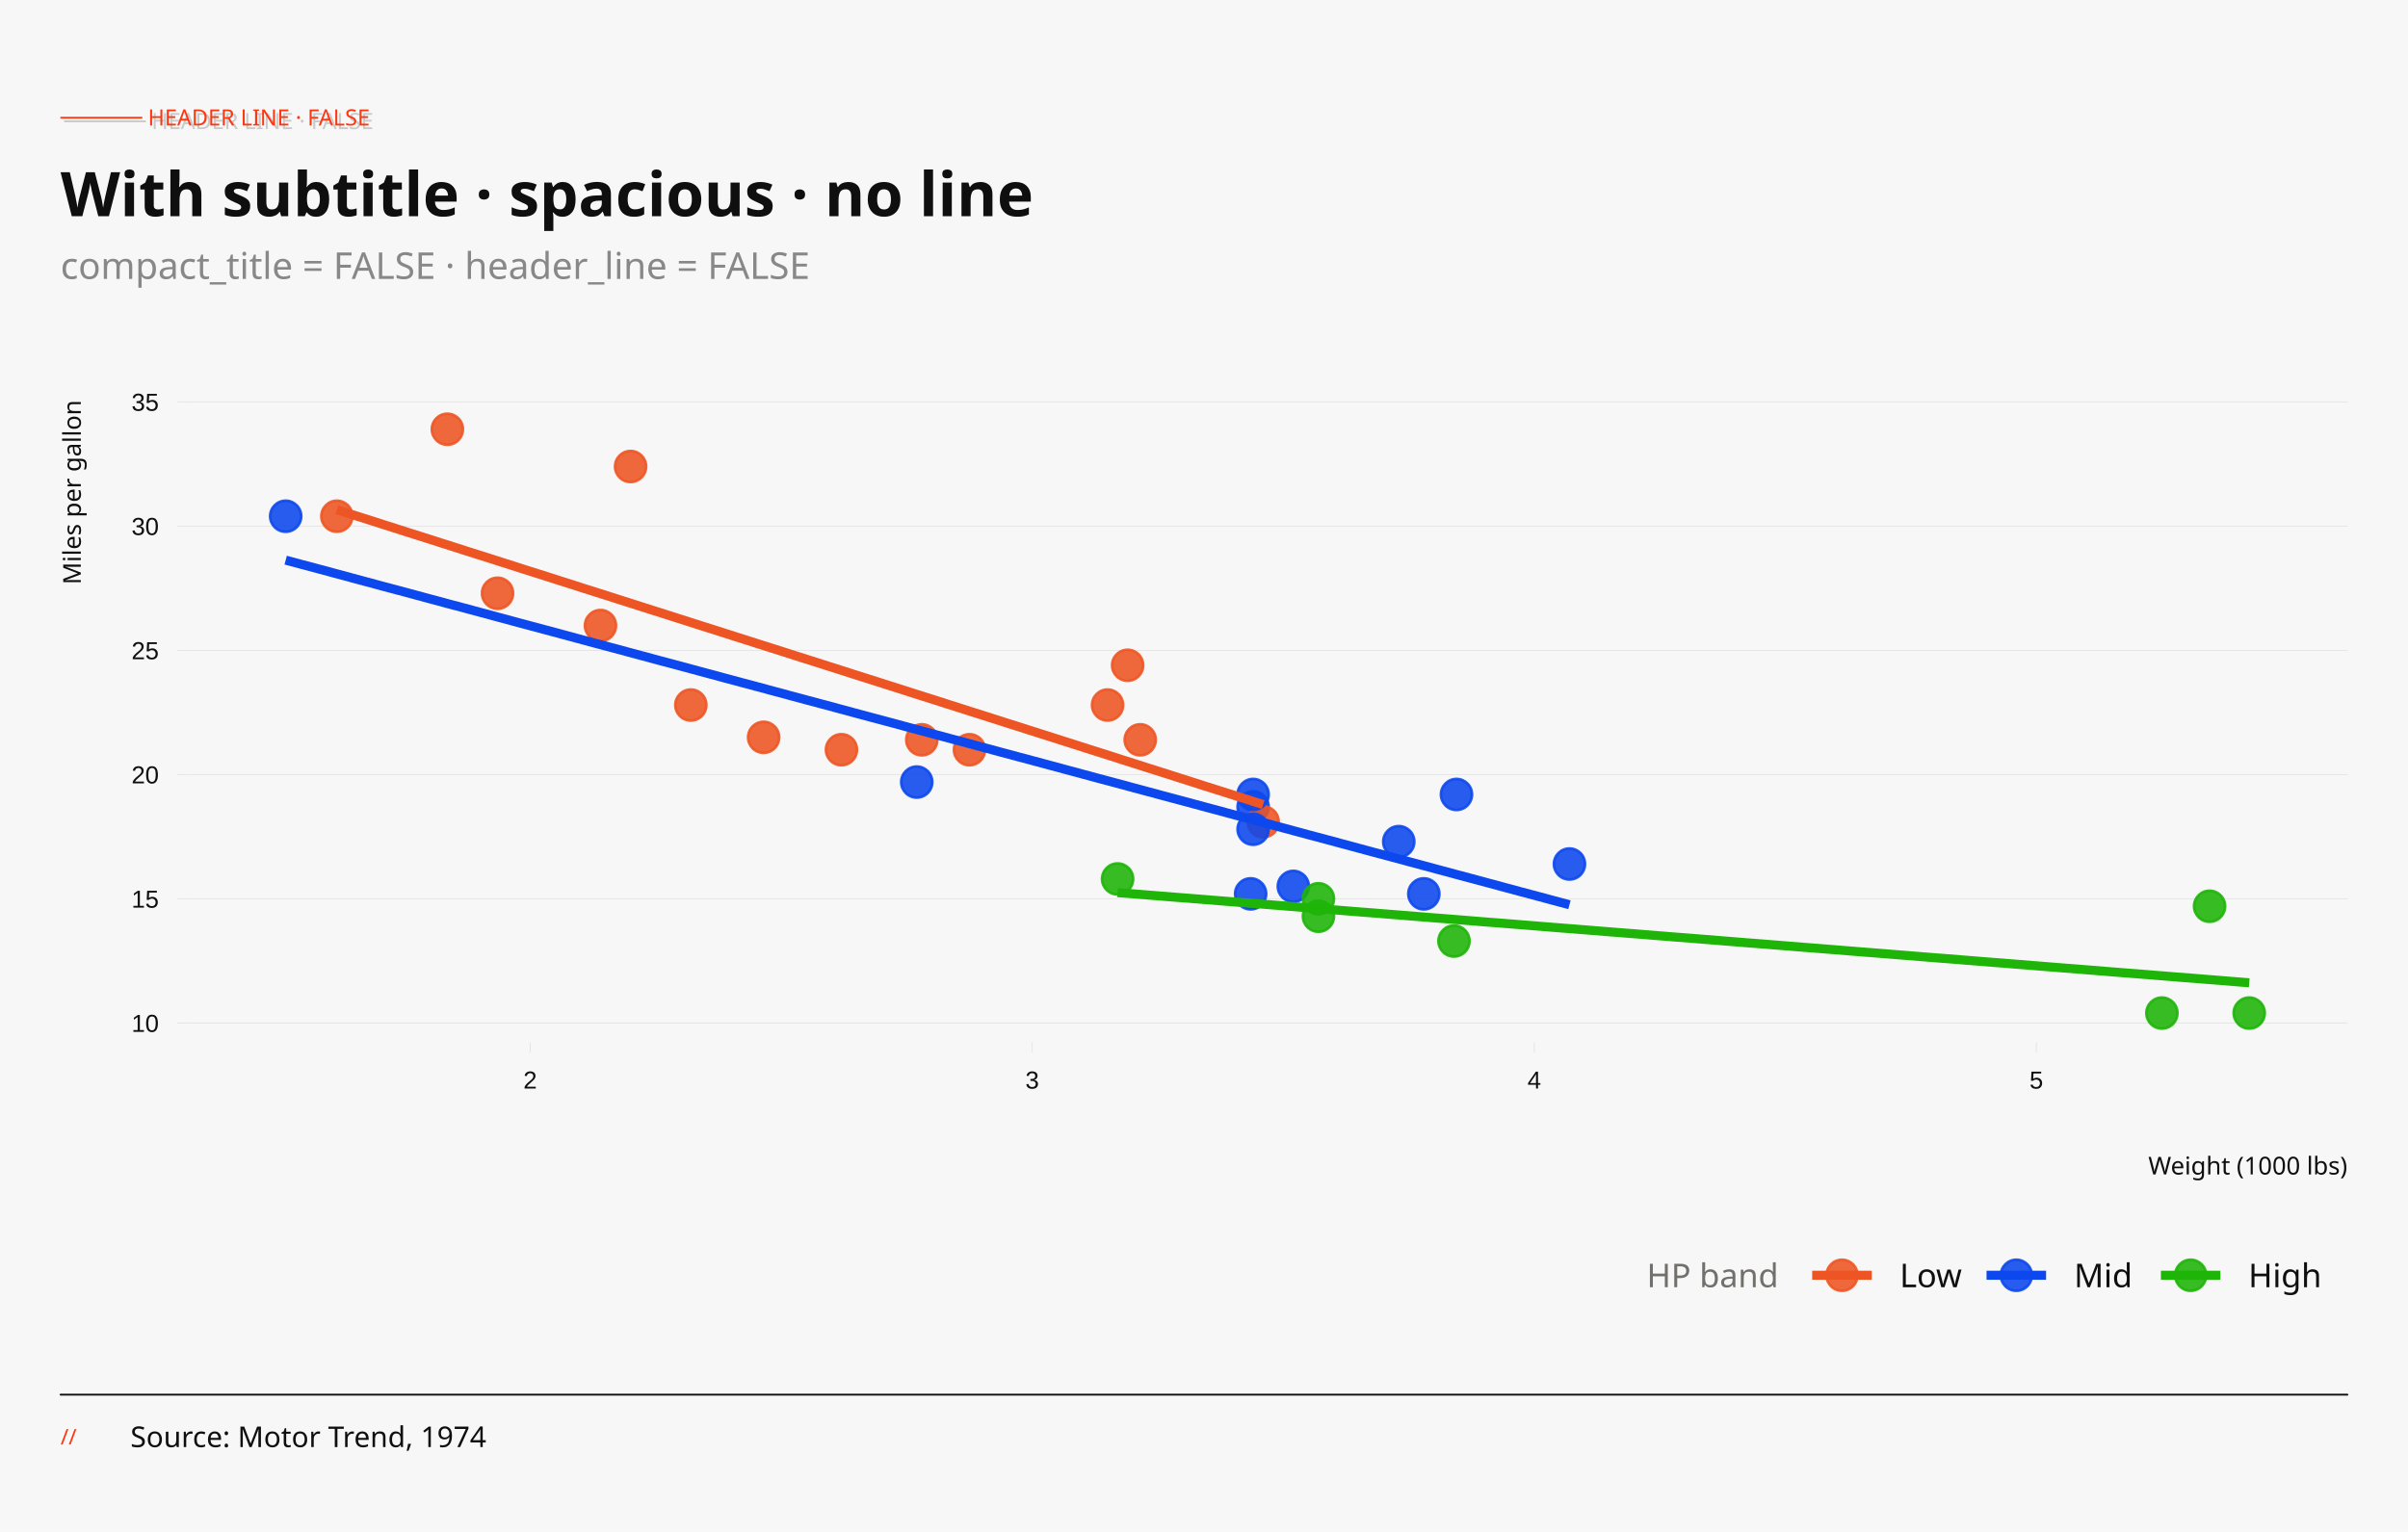
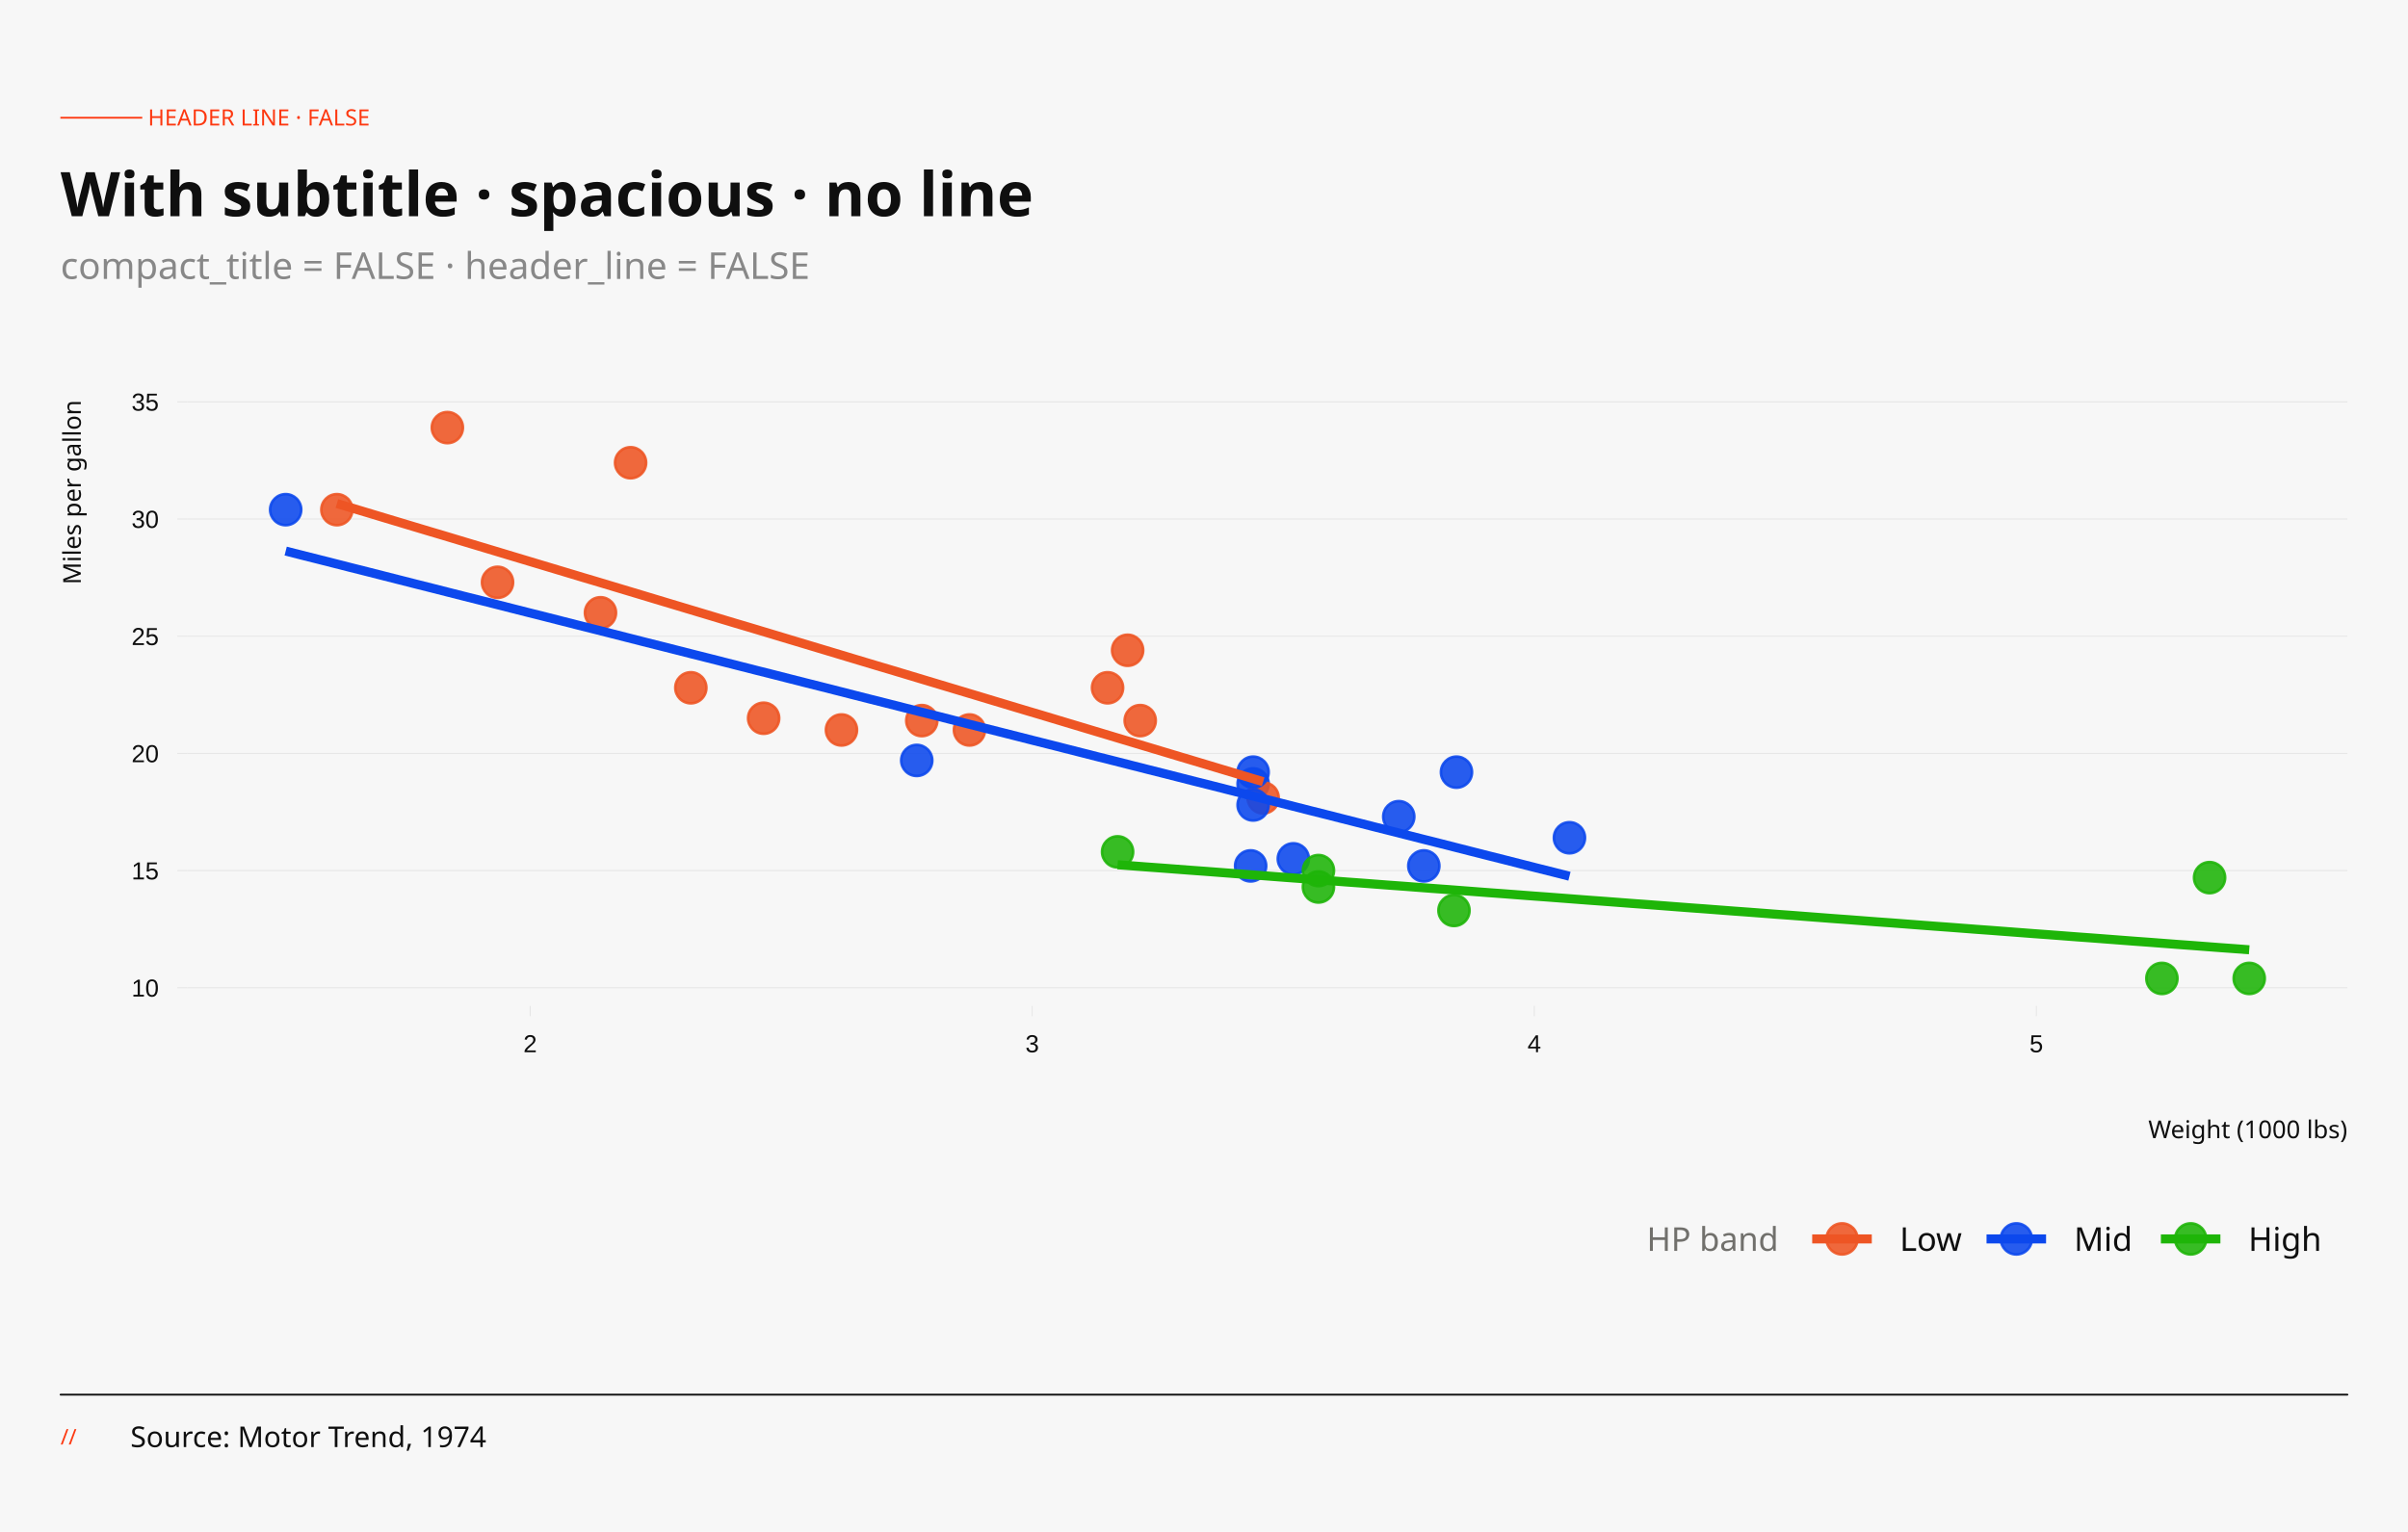
<svg xmlns="http://www.w3.org/2000/svg" width="396.00pt" height="252.00pt" viewBox="0 0 396.00 252.00">
  <g class="svglite">
    <defs>
      <style type="text/css">
    .svglite line, .svglite polyline, .svglite polygon, .svglite path, .svglite rect, .svglite circle {
      fill: none;
      stroke: #000000;
      stroke-linecap: round;
      stroke-linejoin: round;
      stroke-miterlimit: 10.00;
    }
    .svglite text {
      white-space: pre;
    }
    .svglite g.glyphgroup path {
      fill: inherit;
      stroke: none;
    }
  </style>
    </defs>
    <rect width="100%" height="100%" style="stroke: none; fill: none;" />
    <defs>
      <clipPath id="cpMC4wMHwzOTYuMDB8MC4wMHwyNTIuMDA=">
        <rect x="0.00" y="0.00" width="396.00" height="252.00" />
      </clipPath>
    </defs>
    <g clip-path="url(#cpMC4wMHwzOTYuMDB8MC4wMHwyNTIuMDA=)">
      <rect x="-0" y="0.00" width="396.00" height="252.00" style="stroke-width: 0.65; stroke: none; fill: #F7F7F7;" />
    </g>
    <defs>
-       <clipPath id="cpMzAuODN8Mzg2LjA0fDY1LjgxfDE3MS40Ng==">
-         <rect x="30.83" y="65.81" width="355.20" height="105.65" />
+       <clipPath id="cpMzAuODN8Mzg2LjA0fDY1LjgxfDE2NS40OA==">
+         <rect x="30.83" y="65.81" width="355.20" height="99.67" />
      </clipPath>
    </defs>
-     <g clip-path="url(#cpMzAuODN8Mzg2LjA0fDY1LjgxfDE3MS40Ng==)">
-       <rect x="30.83" y="65.81" width="355.20" height="105.65" style="stroke-width: 0.65; stroke: none; fill: #F7F7F7;" />
-       <polyline points="30.83,168.29 386.04,168.29 " style="stroke-width: 0.15; stroke: #E4E4E4; stroke-linecap: butt;" />
-       <polyline points="30.83,147.85 386.04,147.85 " style="stroke-width: 0.15; stroke: #E4E4E4; stroke-linecap: butt;" />
-       <polyline points="30.83,127.42 386.04,127.42 " style="stroke-width: 0.15; stroke: #E4E4E4; stroke-linecap: butt;" />
-       <polyline points="30.83,106.99 386.04,106.99 " style="stroke-width: 0.15; stroke: #E4E4E4; stroke-linecap: butt;" />
-       <polyline points="30.83,86.55 386.04,86.55 " style="stroke-width: 0.15; stroke: #E4E4E4; stroke-linecap: butt;" />
-       <polyline points="30.83,66.12 386.04,66.12 " style="stroke-width: 0.15; stroke: #E4E4E4; stroke-linecap: butt;" />
-       <circle cx="138.38" cy="123.33" r="2.56" style="stroke-width: 0.43; stroke: #EE5524; stroke-opacity: 0.88; fill: #EE5524; fill-opacity: 0.88;" />
-       <circle cx="159.43" cy="123.33" r="2.56" style="stroke-width: 0.43; stroke: #EE5524; stroke-opacity: 0.88; fill: #EE5524; fill-opacity: 0.88;" />
-       <circle cx="113.61" cy="115.98" r="2.56" style="stroke-width: 0.43; stroke: #EE5524; stroke-opacity: 0.88; fill: #EE5524; fill-opacity: 0.88;" />
-       <circle cx="187.51" cy="121.70" r="2.56" style="stroke-width: 0.43; stroke: #EE5524; stroke-opacity: 0.88; fill: #EE5524; fill-opacity: 0.88;" />
-       <circle cx="206.08" cy="132.73" r="2.56" style="stroke-width: 0.43; stroke: #0C48ED; stroke-opacity: 0.88; fill: #0C48ED; fill-opacity: 0.88;" />
-       <circle cx="207.73" cy="135.19" r="2.56" style="stroke-width: 0.43; stroke: #EE5524; stroke-opacity: 0.88; fill: #EE5524; fill-opacity: 0.88;" />
-       <circle cx="216.82" cy="150.72" r="2.56" style="stroke-width: 0.43; stroke: #1EB508; stroke-opacity: 0.88; fill: #1EB508; fill-opacity: 0.88;" />
-       <circle cx="185.44" cy="109.44" r="2.56" style="stroke-width: 0.43; stroke: #EE5524; stroke-opacity: 0.88; fill: #EE5524; fill-opacity: 0.88;" />
-       <circle cx="182.14" cy="115.98" r="2.56" style="stroke-width: 0.43; stroke: #EE5524; stroke-opacity: 0.88; fill: #EE5524; fill-opacity: 0.88;" />
-       <circle cx="206.08" cy="130.69" r="2.56" style="stroke-width: 0.43; stroke: #0C48ED; stroke-opacity: 0.88; fill: #0C48ED; fill-opacity: 0.88;" />
-       <circle cx="206.08" cy="136.41" r="2.56" style="stroke-width: 0.43; stroke: #0C48ED; stroke-opacity: 0.88; fill: #0C48ED; fill-opacity: 0.88;" />
-       <circle cx="258.10" cy="142.13" r="2.56" style="stroke-width: 0.43; stroke: #0C48ED; stroke-opacity: 0.88; fill: #0C48ED; fill-opacity: 0.88;" />
-       <circle cx="230.03" cy="138.45" r="2.56" style="stroke-width: 0.43; stroke: #0C48ED; stroke-opacity: 0.88; fill: #0C48ED; fill-opacity: 0.88;" />
-       <circle cx="234.15" cy="147.04" r="2.56" style="stroke-width: 0.43; stroke: #0C48ED; stroke-opacity: 0.88; fill: #0C48ED; fill-opacity: 0.88;" />
-       <circle cx="355.53" cy="166.65" r="2.56" style="stroke-width: 0.43; stroke: #1EB508; stroke-opacity: 0.88; fill: #1EB508; fill-opacity: 0.88;" />
-       <circle cx="369.89" cy="166.65" r="2.56" style="stroke-width: 0.43; stroke: #1EB508; stroke-opacity: 0.88; fill: #1EB508; fill-opacity: 0.88;" />
-       <circle cx="363.37" cy="149.08" r="2.56" style="stroke-width: 0.43; stroke: #1EB508; stroke-opacity: 0.88; fill: #1EB508; fill-opacity: 0.88;" />
-       <circle cx="103.70" cy="76.74" r="2.56" style="stroke-width: 0.43; stroke: #EE5524; stroke-opacity: 0.88; fill: #EE5524; fill-opacity: 0.88;" />
-       <circle cx="55.40" cy="84.92" r="2.56" style="stroke-width: 0.43; stroke: #EE5524; stroke-opacity: 0.88; fill: #EE5524; fill-opacity: 0.88;" />
-       <circle cx="73.57" cy="70.61" r="2.56" style="stroke-width: 0.43; stroke: #EE5524; stroke-opacity: 0.88; fill: #EE5524; fill-opacity: 0.88;" />
-       <circle cx="125.58" cy="121.29" r="2.56" style="stroke-width: 0.43; stroke: #EE5524; stroke-opacity: 0.88; fill: #EE5524; fill-opacity: 0.88;" />
-       <circle cx="212.69" cy="145.81" r="2.56" style="stroke-width: 0.43; stroke: #0C48ED; stroke-opacity: 0.88; fill: #0C48ED; fill-opacity: 0.88;" />
-       <circle cx="205.67" cy="147.04" r="2.56" style="stroke-width: 0.43; stroke: #0C48ED; stroke-opacity: 0.88; fill: #0C48ED; fill-opacity: 0.88;" />
-       <circle cx="239.11" cy="154.80" r="2.56" style="stroke-width: 0.43; stroke: #1EB508; stroke-opacity: 0.88; fill: #1EB508; fill-opacity: 0.88;" />
-       <circle cx="239.52" cy="130.69" r="2.56" style="stroke-width: 0.43; stroke: #0C48ED; stroke-opacity: 0.88; fill: #0C48ED; fill-opacity: 0.88;" />
-       <circle cx="81.82" cy="97.59" r="2.56" style="stroke-width: 0.43; stroke: #EE5524; stroke-opacity: 0.88; fill: #EE5524; fill-opacity: 0.88;" />
-       <circle cx="98.75" cy="102.90" r="2.56" style="stroke-width: 0.43; stroke: #EE5524; stroke-opacity: 0.88; fill: #EE5524; fill-opacity: 0.88;" />
-       <circle cx="46.98" cy="84.92" r="2.56" style="stroke-width: 0.43; stroke: #0C48ED; stroke-opacity: 0.88; fill: #0C48ED; fill-opacity: 0.88;" />
-       <circle cx="183.79" cy="144.59" r="2.56" style="stroke-width: 0.43; stroke: #1EB508; stroke-opacity: 0.88; fill: #1EB508; fill-opacity: 0.88;" />
-       <circle cx="150.76" cy="128.65" r="2.56" style="stroke-width: 0.43; stroke: #0C48ED; stroke-opacity: 0.88; fill: #0C48ED; fill-opacity: 0.88;" />
-       <circle cx="216.82" cy="147.85" r="2.56" style="stroke-width: 0.43; stroke: #1EB508; stroke-opacity: 0.88; fill: #1EB508; fill-opacity: 0.88;" />
-       <circle cx="151.59" cy="121.70" r="2.56" style="stroke-width: 0.43; stroke: #EE5524; stroke-opacity: 0.88; fill: #EE5524; fill-opacity: 0.88;" />
-       <polyline points="55.40,83.85 57.33,84.47 59.26,85.08 61.19,85.69 63.11,86.31 65.04,86.92 66.97,87.54 68.90,88.15 70.83,88.76 72.76,89.38 74.68,89.99 76.61,90.61 78.54,91.22 80.47,91.83 82.40,92.45 84.32,93.06 86.25,93.68 88.18,94.29 90.11,94.90 92.04,95.52 93.97,96.13 95.89,96.75 97.82,97.36 99.75,97.97 101.68,98.59 103.61,99.20 105.54,99.82 107.46,100.43 109.39,101.04 111.32,101.66 113.25,102.27 115.18,102.89 117.11,103.50 119.03,104.11 120.96,104.73 122.89,105.34 124.82,105.96 126.75,106.57 128.67,107.18 130.60,107.80 132.53,108.41 134.46,109.02 136.39,109.64 138.32,110.25 140.24,110.87 142.17,111.48 144.10,112.09 146.03,112.71 147.96,113.32 149.89,113.94 151.81,114.55 153.74,115.16 155.67,115.78 157.60,116.39 159.53,117.01 161.46,117.62 163.38,118.23 165.31,118.85 167.24,119.46 169.17,120.08 171.10,120.69 173.02,121.30 174.95,121.92 176.88,122.53 178.81,123.15 180.74,123.76 182.67,124.37 184.59,124.99 186.52,125.60 188.45,126.22 190.38,126.83 192.31,127.44 194.24,128.06 196.16,128.67 198.09,129.29 200.02,129.90 201.95,130.51 203.88,131.13 205.81,131.74 207.73,132.35 " style="stroke-width: 1.49; stroke: #EE5524; stroke-linecap: butt;" />
-       <polyline points="46.98,92.14 49.65,92.86 52.32,93.57 55.00,94.29 57.67,95.01 60.34,95.73 63.01,96.45 65.69,97.16 68.36,97.88 71.03,98.60 73.70,99.32 76.38,100.03 79.05,100.75 81.72,101.47 84.39,102.19 87.07,102.91 89.74,103.62 92.41,104.34 95.08,105.06 97.75,105.78 100.43,106.49 103.10,107.21 105.77,107.93 108.44,108.65 111.12,109.36 113.79,110.08 116.46,110.80 119.13,111.52 121.81,112.24 124.48,112.95 127.15,113.67 129.82,114.39 132.50,115.11 135.17,115.82 137.84,116.54 140.51,117.26 143.19,117.98 145.86,118.69 148.53,119.41 151.20,120.13 153.88,120.85 156.55,121.57 159.22,122.28 161.89,123.00 164.56,123.72 167.24,124.44 169.91,125.15 172.58,125.87 175.25,126.59 177.93,127.31 180.60,128.03 183.27,128.74 185.94,129.46 188.62,130.18 191.29,130.90 193.96,131.61 196.63,132.33 199.31,133.05 201.98,133.77 204.65,134.48 207.32,135.20 210.00,135.92 212.67,136.64 215.34,137.36 218.01,138.07 220.68,138.79 223.36,139.51 226.03,140.23 228.70,140.94 231.37,141.66 234.05,142.38 236.72,143.10 239.39,143.82 242.06,144.53 244.74,145.25 247.41,145.97 250.08,146.69 252.75,147.40 255.43,148.12 258.10,148.84 " style="stroke-width: 1.49; stroke: #0C48ED; stroke-linecap: butt;" />
-       <polyline points="183.79,146.84 186.15,147.02 188.50,147.21 190.86,147.40 193.21,147.59 195.57,147.77 197.92,147.96 200.28,148.15 202.64,148.34 204.99,148.53 207.35,148.71 209.70,148.90 212.06,149.09 214.41,149.28 216.77,149.46 219.13,149.65 221.48,149.84 223.84,150.03 226.19,150.21 228.55,150.40 230.90,150.59 233.26,150.78 235.62,150.97 237.97,151.15 240.33,151.34 242.68,151.53 245.04,151.72 247.39,151.90 249.75,152.09 252.11,152.28 254.46,152.47 256.82,152.66 259.17,152.84 261.53,153.03 263.88,153.22 266.24,153.41 268.60,153.59 270.95,153.78 273.31,153.97 275.66,154.16 278.02,154.34 280.37,154.53 282.73,154.72 285.09,154.91 287.44,155.10 289.80,155.28 292.15,155.47 294.51,155.66 296.86,155.85 299.22,156.03 301.58,156.22 303.93,156.41 306.29,156.60 308.64,156.78 311.00,156.97 313.35,157.16 315.71,157.35 318.07,157.54 320.42,157.72 322.78,157.91 325.13,158.10 327.49,158.29 329.84,158.47 332.20,158.66 334.56,158.85 336.91,159.04 339.27,159.23 341.62,159.41 343.98,159.60 346.33,159.79 348.69,159.98 351.05,160.16 353.40,160.35 355.76,160.54 358.11,160.73 360.47,160.91 362.82,161.10 365.18,161.29 367.54,161.48 369.89,161.67 " style="stroke-width: 1.49; stroke: #1EB508; stroke-linecap: butt;" />
+     <g clip-path="url(#cpMzAuODN8Mzg2LjA0fDY1LjgxfDE2NS40OA==)">
+       <rect x="30.83" y="65.81" width="355.20" height="99.67" style="stroke-width: 0.65; stroke: none; fill: #F7F7F7;" />
+       <polyline points="30.83,162.49 386.04,162.49 " style="stroke-width: 0.15; stroke: #E4E4E4; stroke-linecap: butt;" />
+       <polyline points="30.83,143.21 386.04,143.21 " style="stroke-width: 0.15; stroke: #E4E4E4; stroke-linecap: butt;" />
+       <polyline points="30.83,123.93 386.04,123.93 " style="stroke-width: 0.15; stroke: #E4E4E4; stroke-linecap: butt;" />
+       <polyline points="30.83,104.66 386.04,104.66 " style="stroke-width: 0.15; stroke: #E4E4E4; stroke-linecap: butt;" />
+       <polyline points="30.83,85.38 386.04,85.38 " style="stroke-width: 0.15; stroke: #E4E4E4; stroke-linecap: butt;" />
+       <polyline points="30.83,66.10 386.04,66.10 " style="stroke-width: 0.15; stroke: #E4E4E4; stroke-linecap: butt;" />
+       <circle cx="138.38" cy="120.08" r="2.56" style="stroke-width: 0.43; stroke: #EE5524; stroke-opacity: 0.88; fill: #EE5524; fill-opacity: 0.88;" />
+       <circle cx="159.43" cy="120.08" r="2.56" style="stroke-width: 0.43; stroke: #EE5524; stroke-opacity: 0.88; fill: #EE5524; fill-opacity: 0.88;" />
+       <circle cx="113.61" cy="113.14" r="2.56" style="stroke-width: 0.43; stroke: #EE5524; stroke-opacity: 0.88; fill: #EE5524; fill-opacity: 0.88;" />
+       <circle cx="187.51" cy="118.54" r="2.56" style="stroke-width: 0.43; stroke: #EE5524; stroke-opacity: 0.88; fill: #EE5524; fill-opacity: 0.88;" />
+       <circle cx="206.08" cy="128.95" r="2.56" style="stroke-width: 0.43; stroke: #0C48ED; stroke-opacity: 0.88; fill: #0C48ED; fill-opacity: 0.88;" />
+       <circle cx="207.73" cy="131.26" r="2.56" style="stroke-width: 0.43; stroke: #EE5524; stroke-opacity: 0.88; fill: #EE5524; fill-opacity: 0.88;" />
+       <circle cx="216.82" cy="145.91" r="2.56" style="stroke-width: 0.43; stroke: #1EB508; stroke-opacity: 0.88; fill: #1EB508; fill-opacity: 0.88;" />
+       <circle cx="185.44" cy="106.97" r="2.56" style="stroke-width: 0.43; stroke: #EE5524; stroke-opacity: 0.88; fill: #EE5524; fill-opacity: 0.88;" />
+       <circle cx="182.14" cy="113.14" r="2.56" style="stroke-width: 0.43; stroke: #EE5524; stroke-opacity: 0.88; fill: #EE5524; fill-opacity: 0.88;" />
+       <circle cx="206.08" cy="127.02" r="2.56" style="stroke-width: 0.43; stroke: #0C48ED; stroke-opacity: 0.88; fill: #0C48ED; fill-opacity: 0.88;" />
+       <circle cx="206.08" cy="132.42" r="2.56" style="stroke-width: 0.43; stroke: #0C48ED; stroke-opacity: 0.88; fill: #0C48ED; fill-opacity: 0.88;" />
+       <circle cx="258.10" cy="137.81" r="2.56" style="stroke-width: 0.43; stroke: #0C48ED; stroke-opacity: 0.88; fill: #0C48ED; fill-opacity: 0.88;" />
+       <circle cx="230.03" cy="134.34" r="2.56" style="stroke-width: 0.43; stroke: #0C48ED; stroke-opacity: 0.88; fill: #0C48ED; fill-opacity: 0.88;" />
+       <circle cx="234.15" cy="142.44" r="2.56" style="stroke-width: 0.43; stroke: #0C48ED; stroke-opacity: 0.88; fill: #0C48ED; fill-opacity: 0.88;" />
+       <circle cx="355.53" cy="160.95" r="2.56" style="stroke-width: 0.43; stroke: #1EB508; stroke-opacity: 0.88; fill: #1EB508; fill-opacity: 0.88;" />
+       <circle cx="369.89" cy="160.95" r="2.56" style="stroke-width: 0.43; stroke: #1EB508; stroke-opacity: 0.88; fill: #1EB508; fill-opacity: 0.88;" />
+       <circle cx="363.37" cy="144.37" r="2.56" style="stroke-width: 0.43; stroke: #1EB508; stroke-opacity: 0.88; fill: #1EB508; fill-opacity: 0.88;" />
+       <circle cx="103.70" cy="76.12" r="2.56" style="stroke-width: 0.43; stroke: #EE5524; stroke-opacity: 0.88; fill: #EE5524; fill-opacity: 0.88;" />
+       <circle cx="55.40" cy="83.84" r="2.56" style="stroke-width: 0.43; stroke: #EE5524; stroke-opacity: 0.88; fill: #EE5524; fill-opacity: 0.88;" />
+       <circle cx="73.57" cy="70.34" r="2.56" style="stroke-width: 0.43; stroke: #EE5524; stroke-opacity: 0.88; fill: #EE5524; fill-opacity: 0.88;" />
+       <circle cx="125.58" cy="118.15" r="2.56" style="stroke-width: 0.43; stroke: #EE5524; stroke-opacity: 0.88; fill: #EE5524; fill-opacity: 0.88;" />
+       <circle cx="212.69" cy="141.28" r="2.56" style="stroke-width: 0.43; stroke: #0C48ED; stroke-opacity: 0.88; fill: #0C48ED; fill-opacity: 0.88;" />
+       <circle cx="205.67" cy="142.44" r="2.56" style="stroke-width: 0.43; stroke: #0C48ED; stroke-opacity: 0.88; fill: #0C48ED; fill-opacity: 0.88;" />
+       <circle cx="239.11" cy="149.77" r="2.56" style="stroke-width: 0.43; stroke: #1EB508; stroke-opacity: 0.88; fill: #1EB508; fill-opacity: 0.88;" />
+       <circle cx="239.52" cy="127.02" r="2.56" style="stroke-width: 0.43; stroke: #0C48ED; stroke-opacity: 0.88; fill: #0C48ED; fill-opacity: 0.88;" />
+       <circle cx="81.82" cy="95.79" r="2.56" style="stroke-width: 0.43; stroke: #EE5524; stroke-opacity: 0.88; fill: #EE5524; fill-opacity: 0.88;" />
+       <circle cx="98.75" cy="100.80" r="2.56" style="stroke-width: 0.43; stroke: #EE5524; stroke-opacity: 0.88; fill: #EE5524; fill-opacity: 0.88;" />
+       <circle cx="46.98" cy="83.84" r="2.56" style="stroke-width: 0.43; stroke: #0C48ED; stroke-opacity: 0.88; fill: #0C48ED; fill-opacity: 0.88;" />
+       <circle cx="183.79" cy="140.13" r="2.56" style="stroke-width: 0.43; stroke: #1EB508; stroke-opacity: 0.88; fill: #1EB508; fill-opacity: 0.88;" />
+       <circle cx="150.76" cy="125.09" r="2.56" style="stroke-width: 0.43; stroke: #0C48ED; stroke-opacity: 0.88; fill: #0C48ED; fill-opacity: 0.88;" />
+       <circle cx="216.82" cy="143.21" r="2.56" style="stroke-width: 0.43; stroke: #1EB508; stroke-opacity: 0.88; fill: #1EB508; fill-opacity: 0.88;" />
+       <circle cx="151.59" cy="118.54" r="2.56" style="stroke-width: 0.43; stroke: #EE5524; stroke-opacity: 0.88; fill: #EE5524; fill-opacity: 0.88;" />
+       <polyline points="55.40,82.83 57.33,83.41 59.26,83.99 61.19,84.57 63.11,85.15 65.04,85.73 66.97,86.31 68.90,86.89 70.83,87.47 72.76,88.04 74.68,88.62 76.61,89.20 78.54,89.78 80.47,90.36 82.40,90.94 84.32,91.52 86.25,92.10 88.18,92.68 90.11,93.26 92.04,93.84 93.97,94.42 95.89,95.00 97.82,95.57 99.75,96.15 101.68,96.73 103.61,97.31 105.54,97.89 107.46,98.47 109.39,99.05 111.32,99.63 113.25,100.21 115.18,100.79 117.11,101.37 119.03,101.95 120.96,102.53 122.89,103.10 124.82,103.68 126.75,104.26 128.67,104.84 130.60,105.42 132.53,106.00 134.46,106.58 136.39,107.16 138.32,107.74 140.24,108.32 142.17,108.90 144.10,109.48 146.03,110.05 147.96,110.63 149.89,111.21 151.81,111.79 153.74,112.37 155.67,112.95 157.60,113.53 159.53,114.11 161.46,114.69 163.38,115.27 165.31,115.85 167.24,116.43 169.17,117.01 171.10,117.58 173.02,118.16 174.95,118.74 176.88,119.32 178.81,119.90 180.74,120.48 182.67,121.06 184.59,121.64 186.52,122.22 188.45,122.80 190.38,123.38 192.31,123.96 194.24,124.54 196.16,125.11 198.09,125.69 200.02,126.27 201.95,126.85 203.88,127.43 205.81,128.01 207.73,128.59 " style="stroke-width: 1.49; stroke: #EE5524; stroke-linecap: butt;" />
+       <polyline points="46.98,90.65 49.65,91.33 52.32,92.00 55.00,92.68 57.67,93.36 60.34,94.03 63.01,94.71 65.69,95.39 68.36,96.07 71.03,96.74 73.70,97.42 76.38,98.10 79.05,98.77 81.72,99.45 84.39,100.13 87.07,100.81 89.74,101.48 92.41,102.16 95.08,102.84 97.75,103.51 100.43,104.19 103.10,104.87 105.77,105.55 108.44,106.22 111.12,106.90 113.79,107.58 116.46,108.25 119.13,108.93 121.81,109.61 124.48,110.29 127.15,110.96 129.82,111.64 132.50,112.32 135.17,112.99 137.84,113.67 140.51,114.35 143.19,115.03 145.86,115.70 148.53,116.38 151.20,117.06 153.88,117.73 156.55,118.41 159.22,119.09 161.89,119.77 164.56,120.44 167.24,121.12 169.91,121.80 172.58,122.47 175.25,123.15 177.93,123.83 180.60,124.51 183.27,125.18 185.94,125.86 188.62,126.54 191.29,127.21 193.96,127.89 196.63,128.57 199.31,129.24 201.98,129.92 204.65,130.60 207.32,131.28 210.00,131.95 212.67,132.63 215.34,133.31 218.01,133.98 220.68,134.66 223.36,135.34 226.03,136.02 228.70,136.69 231.37,137.37 234.05,138.05 236.72,138.72 239.39,139.40 242.06,140.08 244.74,140.76 247.41,141.43 250.08,142.11 252.75,142.79 255.43,143.46 258.10,144.14 " style="stroke-width: 1.49; stroke: #0C48ED; stroke-linecap: butt;" />
+       <polyline points="183.79,142.25 186.15,142.43 188.50,142.61 190.86,142.78 193.21,142.96 195.57,143.14 197.92,143.31 200.28,143.49 202.64,143.67 204.99,143.85 207.35,144.02 209.70,144.20 212.06,144.38 214.41,144.55 216.77,144.73 219.13,144.91 221.48,145.09 223.84,145.26 226.19,145.44 228.55,145.62 230.90,145.79 233.26,145.97 235.62,146.15 237.97,146.32 240.33,146.50 242.68,146.68 245.04,146.86 247.39,147.03 249.75,147.21 252.11,147.39 254.46,147.56 256.82,147.74 259.17,147.92 261.53,148.10 263.88,148.27 266.24,148.45 268.60,148.63 270.95,148.80 273.31,148.98 275.66,149.16 278.02,149.34 280.37,149.51 282.73,149.69 285.09,149.87 287.44,150.04 289.80,150.22 292.15,150.40 294.51,150.57 296.86,150.75 299.22,150.93 301.58,151.11 303.93,151.28 306.29,151.46 308.64,151.64 311.00,151.81 313.35,151.99 315.71,152.17 318.07,152.35 320.42,152.52 322.78,152.70 325.13,152.88 327.49,153.05 329.84,153.23 332.20,153.41 334.56,153.59 336.91,153.76 339.27,153.94 341.62,154.12 343.98,154.29 346.33,154.47 348.69,154.65 351.05,154.83 353.40,155.00 355.76,155.18 358.11,155.36 360.47,155.53 362.82,155.71 365.18,155.89 367.54,156.06 369.89,156.24 " style="stroke-width: 1.49; stroke: #1EB508; stroke-linecap: butt;" />
    </g>
    <g clip-path="url(#cpMC4wMHwzOTYuMDB8MC4wMHwyNTIuMDA=)">
-       <text x="26.13" y="169.74" text-anchor="end" style="font-size: 4.05px;fill: #0F0F0F; font-family: &quot;Arial&quot;;" textLength="4.50px" lengthAdjust="spacingAndGlyphs">10</text>
-       <text x="26.13" y="149.31" text-anchor="end" style="font-size: 4.05px;fill: #0F0F0F; font-family: &quot;Arial&quot;;" textLength="4.50px" lengthAdjust="spacingAndGlyphs">15</text>
-       <text x="26.13" y="128.87" text-anchor="end" style="font-size: 4.05px;fill: #0F0F0F; font-family: &quot;Arial&quot;;" textLength="4.50px" lengthAdjust="spacingAndGlyphs">20</text>
-       <text x="26.13" y="108.44" text-anchor="end" style="font-size: 4.05px;fill: #0F0F0F; font-family: &quot;Arial&quot;;" textLength="4.50px" lengthAdjust="spacingAndGlyphs">25</text>
-       <text x="26.13" y="88.00" text-anchor="end" style="font-size: 4.05px;fill: #0F0F0F; font-family: &quot;Arial&quot;;" textLength="4.50px" lengthAdjust="spacingAndGlyphs">30</text>
-       <text x="26.13" y="67.57" text-anchor="end" style="font-size: 4.05px;fill: #0F0F0F; font-family: &quot;Arial&quot;;" textLength="4.50px" lengthAdjust="spacingAndGlyphs">35</text>
-       <polyline points="29.15,168.29 30.83,168.29 " style="stroke-width: 0.15; stroke: #E4E4E4; stroke-linecap: butt;" />
-       <polyline points="29.15,147.85 30.83,147.85 " style="stroke-width: 0.15; stroke: #E4E4E4; stroke-linecap: butt;" />
-       <polyline points="29.15,127.42 30.83,127.42 " style="stroke-width: 0.15; stroke: #E4E4E4; stroke-linecap: butt;" />
-       <polyline points="29.15,106.99 30.83,106.99 " style="stroke-width: 0.15; stroke: #E4E4E4; stroke-linecap: butt;" />
-       <polyline points="29.15,86.55 30.83,86.55 " style="stroke-width: 0.15; stroke: #E4E4E4; stroke-linecap: butt;" />
-       <polyline points="29.15,66.12 30.83,66.12 " style="stroke-width: 0.15; stroke: #E4E4E4; stroke-linecap: butt;" />
-       <polyline points="87.19,173.14 87.19,171.46 " style="stroke-width: 0.15; stroke: #E4E4E4; stroke-linecap: butt;" />
-       <polyline points="169.75,173.14 169.75,171.46 " style="stroke-width: 0.15; stroke: #E4E4E4; stroke-linecap: butt;" />
-       <polyline points="252.32,173.14 252.32,171.46 " style="stroke-width: 0.15; stroke: #E4E4E4; stroke-linecap: butt;" />
-       <polyline points="334.88,173.14 334.88,171.46 " style="stroke-width: 0.15; stroke: #E4E4E4; stroke-linecap: butt;" />
-       <text x="87.19" y="179.07" text-anchor="middle" style="font-size: 4.05px;fill: #0F0F0F; font-family: &quot;Arial&quot;;" textLength="2.25px" lengthAdjust="spacingAndGlyphs">2</text>
-       <text x="169.75" y="179.07" text-anchor="middle" style="font-size: 4.05px;fill: #0F0F0F; font-family: &quot;Arial&quot;;" textLength="2.25px" lengthAdjust="spacingAndGlyphs">3</text>
-       <text x="252.32" y="179.07" text-anchor="middle" style="font-size: 4.05px;fill: #0F0F0F; font-family: &quot;Arial&quot;;" textLength="2.25px" lengthAdjust="spacingAndGlyphs">4</text>
-       <text x="334.88" y="179.07" text-anchor="middle" style="font-size: 4.05px;fill: #0F0F0F; font-family: &quot;Arial&quot;;" textLength="2.25px" lengthAdjust="spacingAndGlyphs">5</text>
-       <text x="386.04" y="193.20" text-anchor="end" style="font-size: 4.05px; font-weight: 100;fill: #0F0F0F; font-family: &quot;JetBrains Mono&quot;;" textLength="41.17px" lengthAdjust="spacingAndGlyphs">Weight (1000 lbs)</text>
+       <text x="26.13" y="163.94" text-anchor="end" style="font-size: 4.05px;fill: #0F0F0F; font-family: &quot;Arial&quot;;" textLength="4.50px" lengthAdjust="spacingAndGlyphs">10</text>
+       <text x="26.13" y="144.66" text-anchor="end" style="font-size: 4.05px;fill: #0F0F0F; font-family: &quot;Arial&quot;;" textLength="4.50px" lengthAdjust="spacingAndGlyphs">15</text>
+       <text x="26.13" y="125.38" text-anchor="end" style="font-size: 4.05px;fill: #0F0F0F; font-family: &quot;Arial&quot;;" textLength="4.50px" lengthAdjust="spacingAndGlyphs">20</text>
+       <text x="26.13" y="106.11" text-anchor="end" style="font-size: 4.05px;fill: #0F0F0F; font-family: &quot;Arial&quot;;" textLength="4.50px" lengthAdjust="spacingAndGlyphs">25</text>
+       <text x="26.13" y="86.83" text-anchor="end" style="font-size: 4.05px;fill: #0F0F0F; font-family: &quot;Arial&quot;;" textLength="4.50px" lengthAdjust="spacingAndGlyphs">30</text>
+       <text x="26.13" y="67.55" text-anchor="end" style="font-size: 4.05px;fill: #0F0F0F; font-family: &quot;Arial&quot;;" textLength="4.50px" lengthAdjust="spacingAndGlyphs">35</text>
+       <polyline points="29.15,162.49 30.83,162.49 " style="stroke-width: 0.15; stroke: #E4E4E4; stroke-linecap: butt;" />
+       <polyline points="29.15,143.21 30.83,143.21 " style="stroke-width: 0.15; stroke: #E4E4E4; stroke-linecap: butt;" />
+       <polyline points="29.15,123.93 30.83,123.93 " style="stroke-width: 0.15; stroke: #E4E4E4; stroke-linecap: butt;" />
+       <polyline points="29.15,104.66 30.83,104.66 " style="stroke-width: 0.15; stroke: #E4E4E4; stroke-linecap: butt;" />
+       <polyline points="29.15,85.38 30.83,85.38 " style="stroke-width: 0.15; stroke: #E4E4E4; stroke-linecap: butt;" />
+       <polyline points="29.15,66.10 30.83,66.10 " style="stroke-width: 0.15; stroke: #E4E4E4; stroke-linecap: butt;" />
+       <polyline points="87.19,167.16 87.19,165.48 " style="stroke-width: 0.15; stroke: #E4E4E4; stroke-linecap: butt;" />
+       <polyline points="169.75,167.16 169.75,165.48 " style="stroke-width: 0.15; stroke: #E4E4E4; stroke-linecap: butt;" />
+       <polyline points="252.32,167.16 252.32,165.48 " style="stroke-width: 0.15; stroke: #E4E4E4; stroke-linecap: butt;" />
+       <polyline points="334.88,167.16 334.88,165.48 " style="stroke-width: 0.15; stroke: #E4E4E4; stroke-linecap: butt;" />
+       <text x="87.19" y="173.09" text-anchor="middle" style="font-size: 4.05px;fill: #0F0F0F; font-family: &quot;Arial&quot;;" textLength="2.25px" lengthAdjust="spacingAndGlyphs">2</text>
+       <text x="169.75" y="173.09" text-anchor="middle" style="font-size: 4.05px;fill: #0F0F0F; font-family: &quot;Arial&quot;;" textLength="2.25px" lengthAdjust="spacingAndGlyphs">3</text>
+       <text x="252.32" y="173.09" text-anchor="middle" style="font-size: 4.05px;fill: #0F0F0F; font-family: &quot;Arial&quot;;" textLength="2.25px" lengthAdjust="spacingAndGlyphs">4</text>
+       <text x="334.88" y="173.09" text-anchor="middle" style="font-size: 4.05px;fill: #0F0F0F; font-family: &quot;Arial&quot;;" textLength="2.25px" lengthAdjust="spacingAndGlyphs">5</text>
+       <text x="386.04" y="187.23" text-anchor="end" style="font-size: 4.05px; font-weight: 100;fill: #0F0F0F; font-family: &quot;JetBrains Mono&quot;;" textLength="41.17px" lengthAdjust="spacingAndGlyphs">Weight (1000 lbs)</text>
      <text transform="translate(13.29,65.81) rotate(-90)" text-anchor="end" style="font-size: 4.05px; font-weight: 100;fill: #0F0F0F; font-family: &quot;JetBrains Mono&quot;;" textLength="38.75px" lengthAdjust="spacingAndGlyphs">Miles per gallon</text>
-       <rect x="267.43" y="200.30" width="118.60" height="18.96" style="stroke-width: 0.75; stroke: none;" />
-       <rect x="267.43" y="200.30" width="118.60" height="18.96" style="stroke-width: 0.65; stroke: none; fill: #F7F7F7;" />
-       <text x="270.80" y="211.75" style="font-size: 5.40px;fill: #71706C; font-family: &quot;JetBrains Mono&quot;;" textLength="22.64px" lengthAdjust="spacingAndGlyphs">HP band</text>
-       <rect x="296.80" y="203.66" width="12.24" height="12.24" style="stroke-width: 0.65; stroke: none; fill: #F7F7F7;" />
-       <circle cx="302.92" cy="209.78" r="2.56" style="stroke-width: 0.43; stroke: #EE5524; stroke-opacity: 0.88; fill: #EE5524; fill-opacity: 0.88;" />
-       <line x1="298.02" y1="209.78" x2="307.82" y2="209.78" style="stroke-width: 1.49; stroke: #EE5524; stroke-linecap: butt;" />
-       <rect x="325.47" y="203.66" width="12.24" height="12.24" style="stroke-width: 0.65; stroke: none; fill: #F7F7F7;" />
-       <circle cx="331.59" cy="209.78" r="2.56" style="stroke-width: 0.43; stroke: #0C48ED; stroke-opacity: 0.88; fill: #0C48ED; fill-opacity: 0.88;" />
-       <line x1="326.69" y1="209.78" x2="336.48" y2="209.78" style="stroke-width: 1.49; stroke: #0C48ED; stroke-linecap: butt;" />
-       <rect x="354.14" y="203.66" width="12.24" height="12.24" style="stroke-width: 0.65; stroke: none; fill: #F7F7F7;" />
-       <circle cx="360.26" cy="209.78" r="2.56" style="stroke-width: 0.43; stroke: #1EB508; stroke-opacity: 0.88; fill: #1EB508; fill-opacity: 0.88;" />
-       <line x1="355.36" y1="209.78" x2="365.15" y2="209.78" style="stroke-width: 1.49; stroke: #1EB508; stroke-linecap: butt;" />
-       <text x="312.40" y="211.75" style="font-size: 5.40px;fill: #0F0F0F; font-family: &quot;JetBrains Mono&quot;;" textLength="9.70px" lengthAdjust="spacingAndGlyphs">Low</text>
-       <text x="341.07" y="211.75" style="font-size: 5.40px;fill: #0F0F0F; font-family: &quot;JetBrains Mono&quot;;" textLength="9.70px" lengthAdjust="spacingAndGlyphs">Mid</text>
-       <text x="369.74" y="211.75" style="font-size: 5.40px;fill: #0F0F0F; font-family: &quot;JetBrains Mono&quot;;" textLength="12.94px" lengthAdjust="spacingAndGlyphs">High</text>
+       <rect x="267.43" y="194.32" width="118.60" height="18.96" style="stroke-width: 0.75; stroke: none;" />
+       <rect x="267.43" y="194.32" width="118.60" height="18.96" style="stroke-width: 0.65; stroke: none; fill: #F7F7F7;" />
+       <text x="270.80" y="205.77" style="font-size: 5.40px;fill: #71706C; font-family: &quot;JetBrains Mono&quot;;" textLength="22.64px" lengthAdjust="spacingAndGlyphs">HP band</text>
+       <rect x="296.80" y="197.68" width="12.24" height="12.24" style="stroke-width: 0.65; stroke: none; fill: #F7F7F7;" />
+       <circle cx="302.92" cy="203.80" r="2.56" style="stroke-width: 0.43; stroke: #EE5524; stroke-opacity: 0.88; fill: #EE5524; fill-opacity: 0.88;" />
+       <line x1="298.02" y1="203.80" x2="307.82" y2="203.80" style="stroke-width: 1.49; stroke: #EE5524; stroke-linecap: butt;" />
+       <rect x="325.47" y="197.68" width="12.24" height="12.24" style="stroke-width: 0.65; stroke: none; fill: #F7F7F7;" />
+       <circle cx="331.59" cy="203.80" r="2.56" style="stroke-width: 0.43; stroke: #0C48ED; stroke-opacity: 0.88; fill: #0C48ED; fill-opacity: 0.88;" />
+       <line x1="326.69" y1="203.80" x2="336.48" y2="203.80" style="stroke-width: 1.49; stroke: #0C48ED; stroke-linecap: butt;" />
+       <rect x="354.14" y="197.68" width="12.24" height="12.24" style="stroke-width: 0.65; stroke: none; fill: #F7F7F7;" />
+       <circle cx="360.26" cy="203.80" r="2.56" style="stroke-width: 0.43; stroke: #1EB508; stroke-opacity: 0.88; fill: #1EB508; fill-opacity: 0.88;" />
+       <line x1="355.36" y1="203.80" x2="365.15" y2="203.80" style="stroke-width: 1.49; stroke: #1EB508; stroke-linecap: butt;" />
+       <text x="312.40" y="205.77" style="font-size: 5.40px;fill: #0F0F0F; font-family: &quot;JetBrains Mono&quot;;" textLength="9.70px" lengthAdjust="spacingAndGlyphs">Low</text>
+       <text x="341.07" y="205.77" style="font-size: 5.40px;fill: #0F0F0F; font-family: &quot;JetBrains Mono&quot;;" textLength="9.70px" lengthAdjust="spacingAndGlyphs">Mid</text>
+       <text x="369.74" y="205.77" style="font-size: 5.40px;fill: #0F0F0F; font-family: &quot;JetBrains Mono&quot;;" textLength="12.94px" lengthAdjust="spacingAndGlyphs">High</text>
      <text x="9.96" y="45.88" style="font-size: 6.08px;fill: #888888; font-family: &quot;Satoshi&quot;;" textLength="123.50px" lengthAdjust="spacingAndGlyphs">compact_title = FALSE  ·  header_line = FALSE</text>
      <text x="9.96" y="35.56" style="font-size: 10.12px; font-weight: 600;fill: #0F0F0F; font-family: &quot;Archivo&quot;;" textLength="146.03px" lengthAdjust="spacingAndGlyphs">With subtitle · spacious · no line</text>
-       <text x="10.56" y="21.24" style="font-size: 3.71px;fill: #0F0F0F; fill-opacity: 0.20; font-family: &quot;JetBrains Mono&quot;;" textLength="57.69px" lengthAdjust="spacingAndGlyphs">────── HEADER LINE · FALSE</text>
      <text x="9.96" y="20.64" style="font-size: 3.71px;fill: #FD3810; font-family: &quot;JetBrains Mono&quot;;" textLength="57.69px" lengthAdjust="spacingAndGlyphs">────── HEADER LINE · FALSE</text>
      <text x="9.96" y="237.62" style="font-size: 3.54px; font-weight: 100;fill: #FD3810; font-family: &quot;JetBrains Mono&quot;;" textLength="8.50px" lengthAdjust="spacingAndGlyphs">//  </text>
      <text x="21.45" y="238.05" style="font-size: 4.72px; font-weight: 100;fill: #0F0F0F; font-family: &quot;JetBrains Mono&quot;;" textLength="70.70px" lengthAdjust="spacingAndGlyphs">Source: Motor Trend, 1974</text>
      <polyline points="9.96,229.42 386.04,229.42 " style="stroke-width: 0.30; stroke: #0F0F0F;" />
    </g>
  </g>
</svg>
